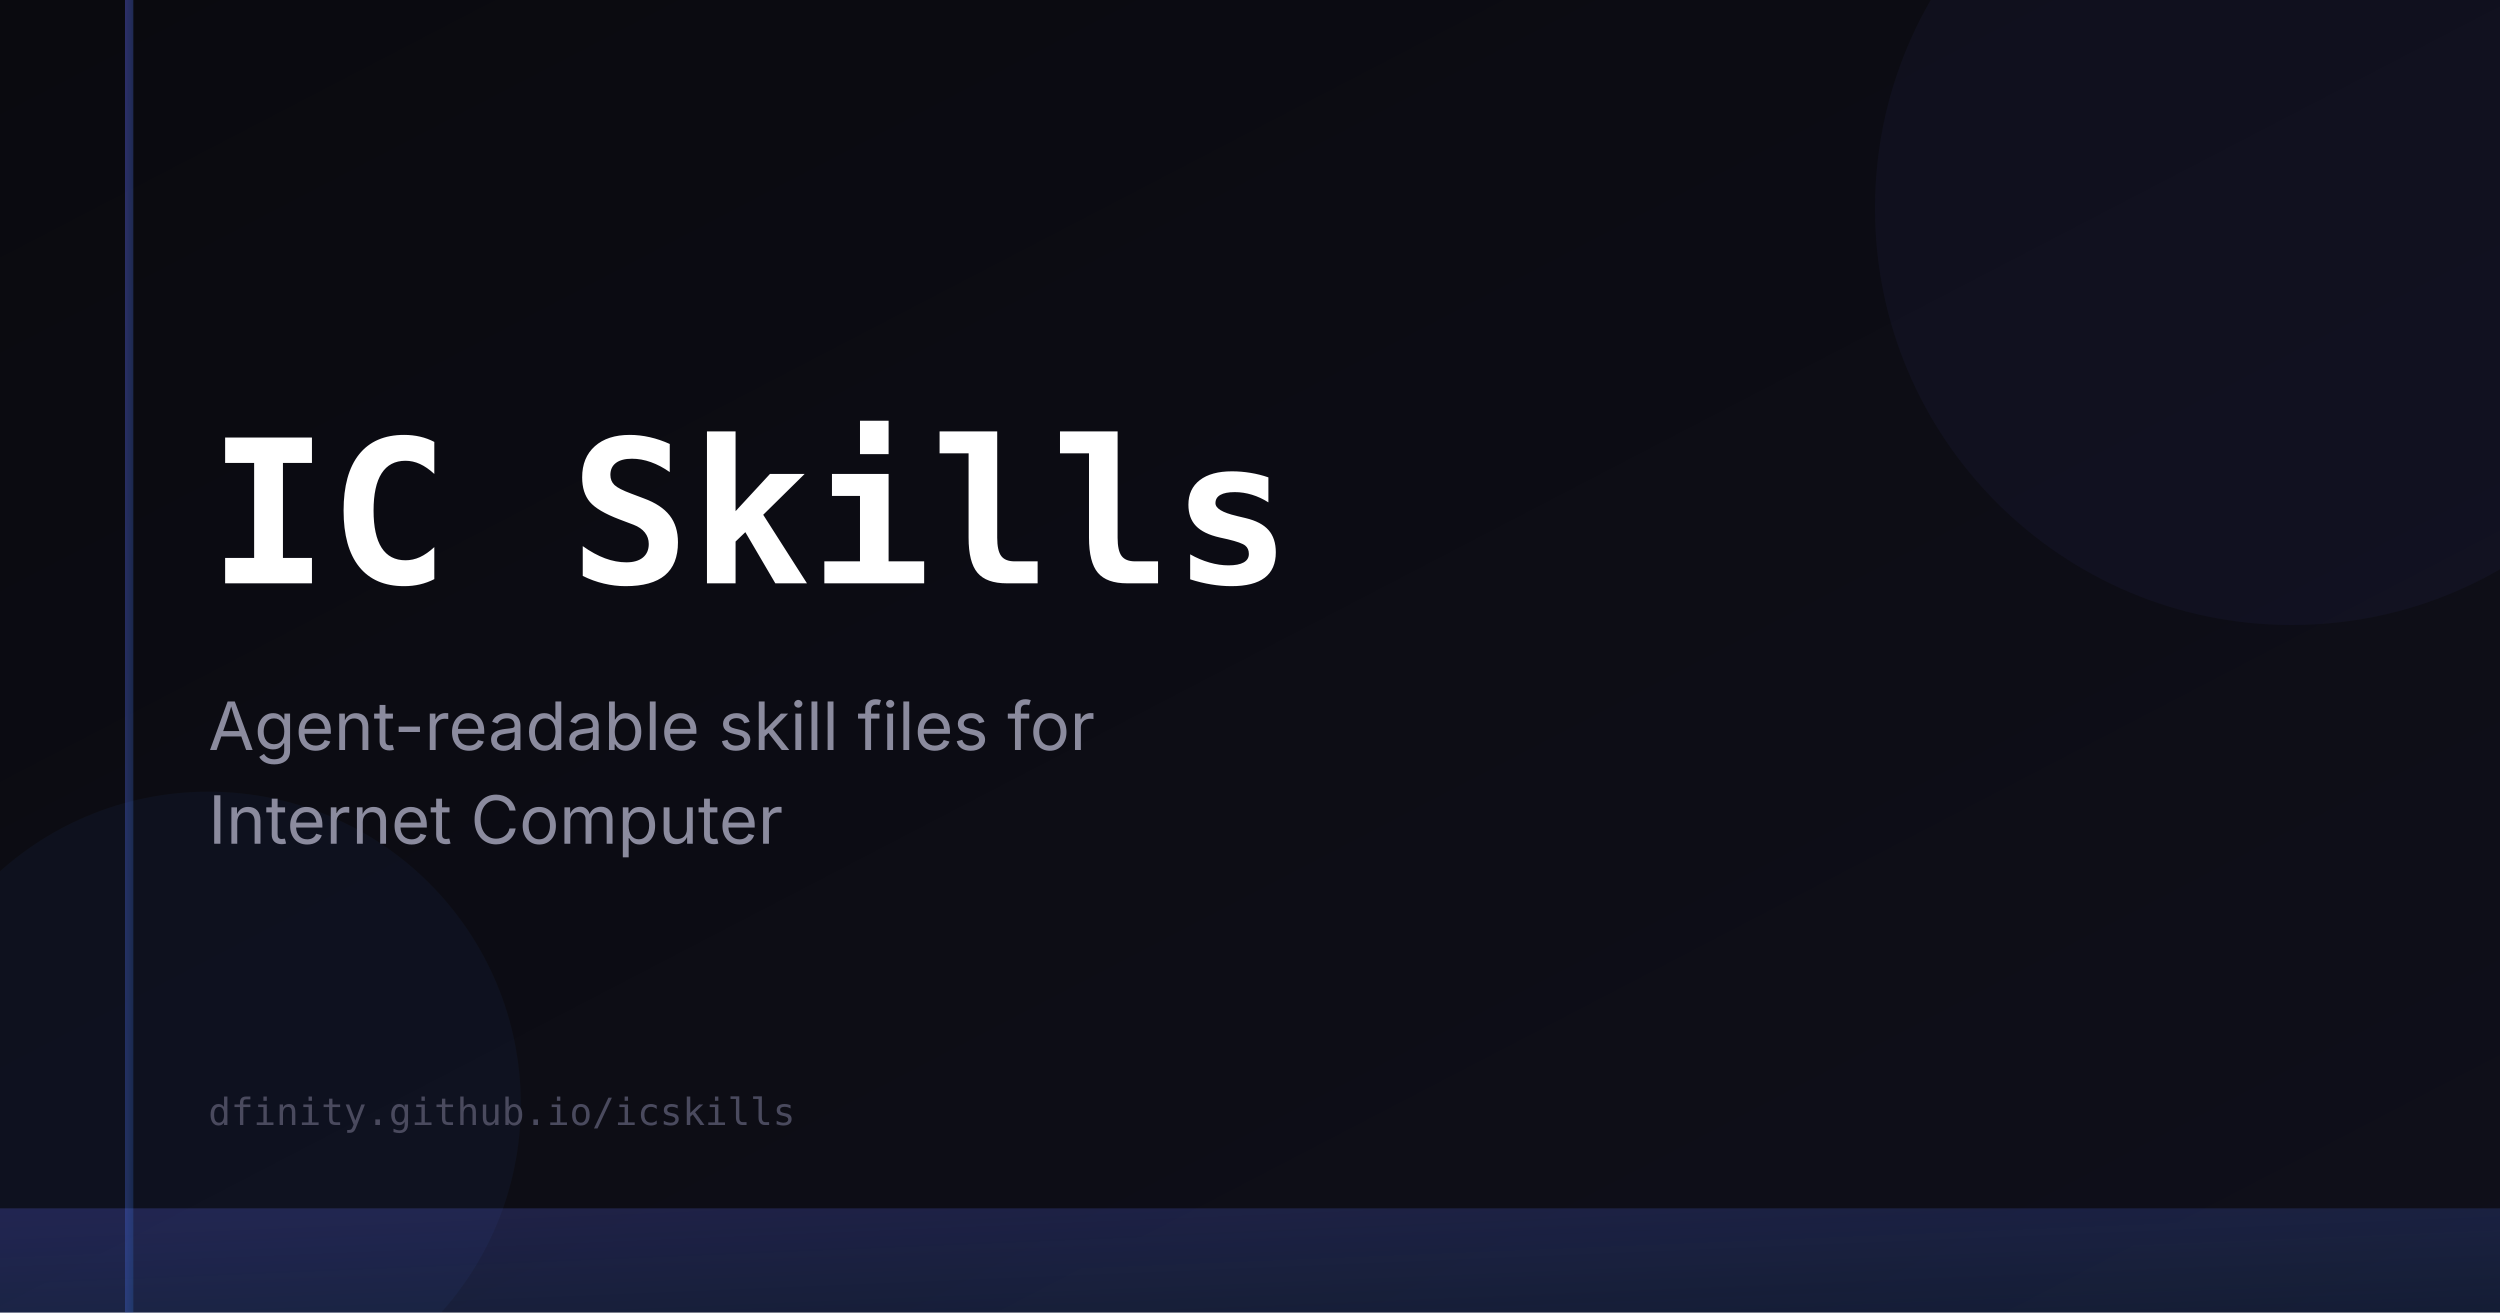
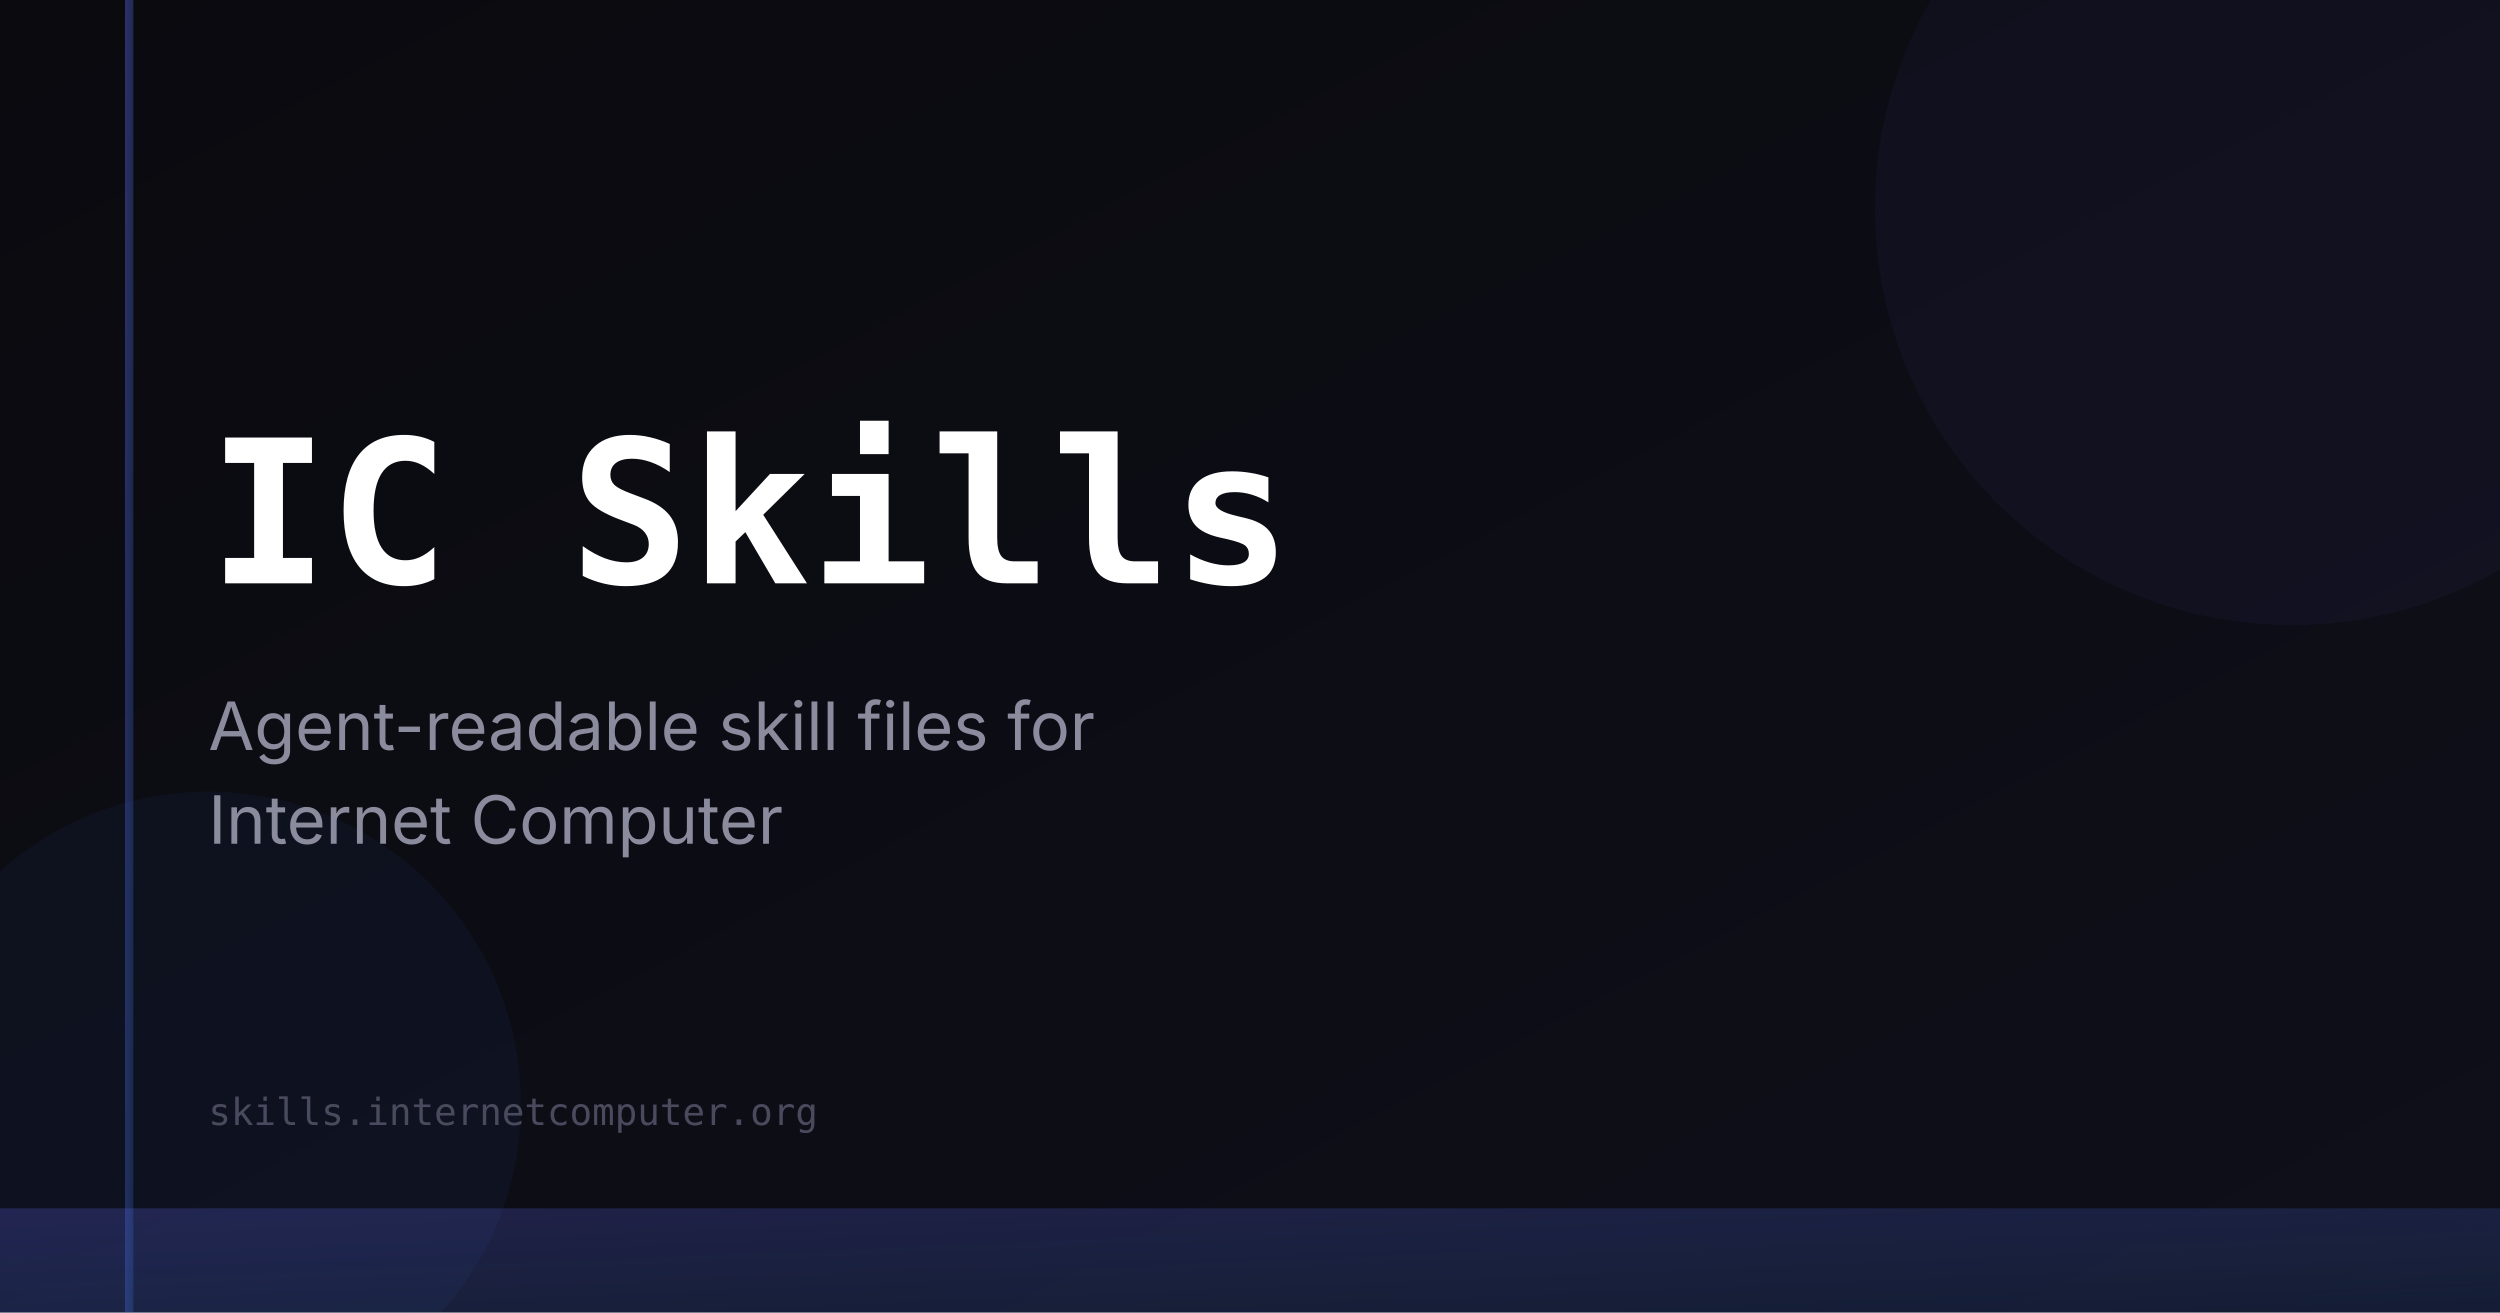
<svg xmlns="http://www.w3.org/2000/svg" width="1200" height="630" viewBox="0 0 1200 630">
  <defs>
    <linearGradient id="accent" x1="0%" y1="0%" x2="100%" y2="100%">
      <stop offset="0%" stop-color="#6366f1" stop-opacity="0.8" />
      <stop offset="100%" stop-color="#3b82f6" stop-opacity="0.4" />
    </linearGradient>
    <linearGradient id="bg" x1="0%" y1="0%" x2="100%" y2="100%">
      <stop offset="0%" stop-color="#0a0a0f" />
      <stop offset="100%" stop-color="#0f0f1a" />
    </linearGradient>
  </defs>
  <rect width="1200" height="630" fill="url(#bg)" />
  <rect x="0" y="580" width="1200" height="50" fill="url(#accent)" opacity="0.3" />
  <rect x="60" y="0" width="4" height="630" fill="url(#accent)" opacity="0.5" />
  <circle cx="1100" cy="100" r="200" fill="#6366f1" opacity="0.05" />
  <circle cx="100" cy="530" r="150" fill="#3b82f6" opacity="0.05" />
  <text x="100" y="280" font-family="'JetBrains Mono', 'SF Mono', 'Fira Code', monospace" font-size="96" font-weight="800" fill="#ffffff">IC Skills</text>
  <text x="100" y="360" font-family="'Inter', 'Helvetica Neue', sans-serif" font-size="32" fill="#8b8b9e">Agent-readable skill files for</text>
  <text x="100" y="405" font-family="'Inter', 'Helvetica Neue', sans-serif" font-size="32" fill="#8b8b9e">Internet Computer</text>
-   <text x="100" y="540" font-family="'JetBrains Mono', monospace" font-size="18" fill="#4a4a5e">dfinity.github.io/icskills</text>
+   <text x="100" y="540" font-family="'JetBrains Mono', monospace" font-size="18" fill="#4a4a5e">skills.internetcomputer.org</text>
</svg>
